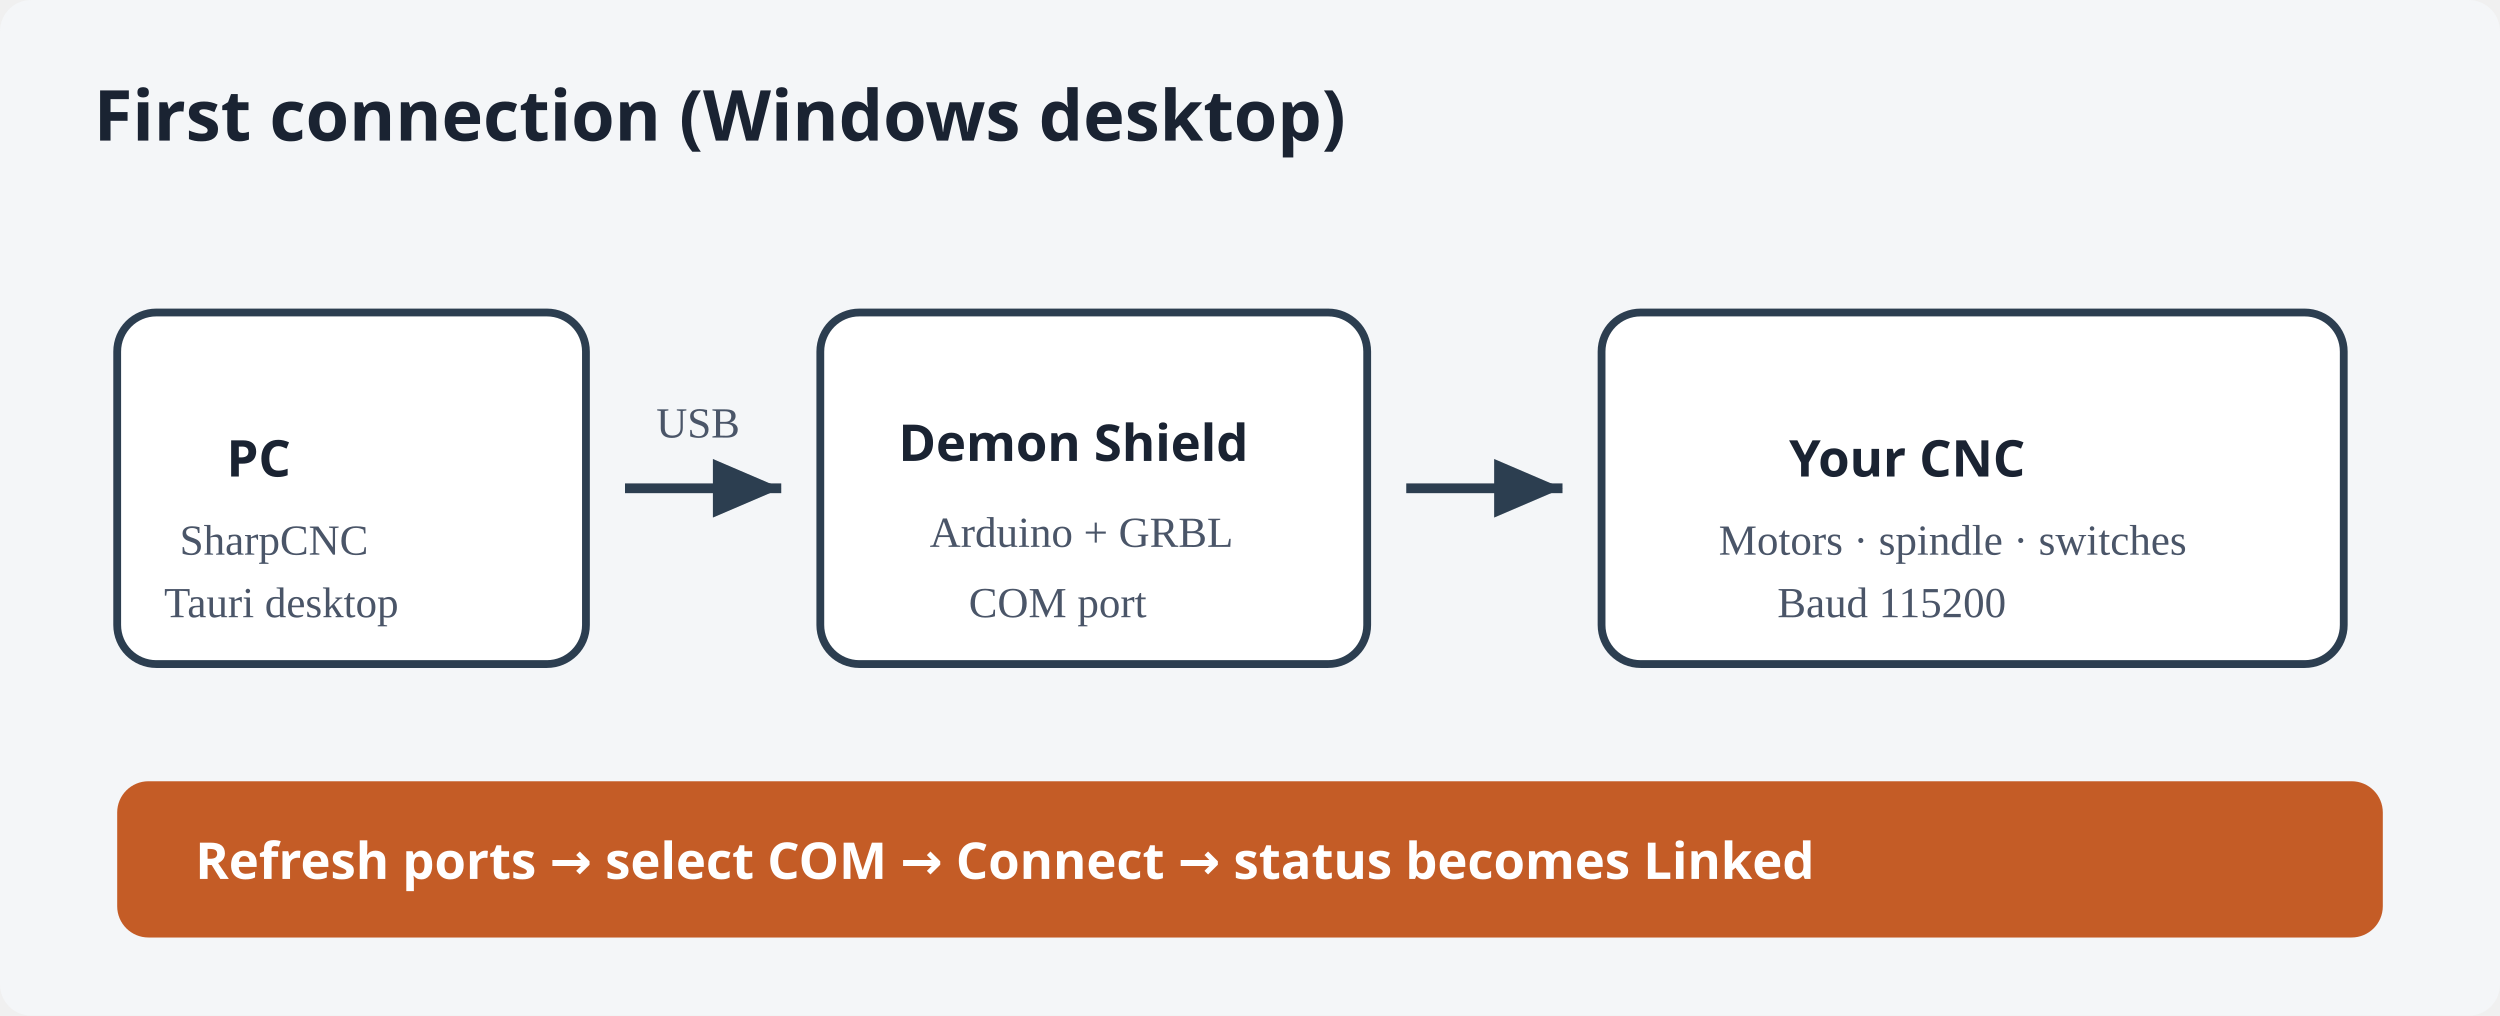
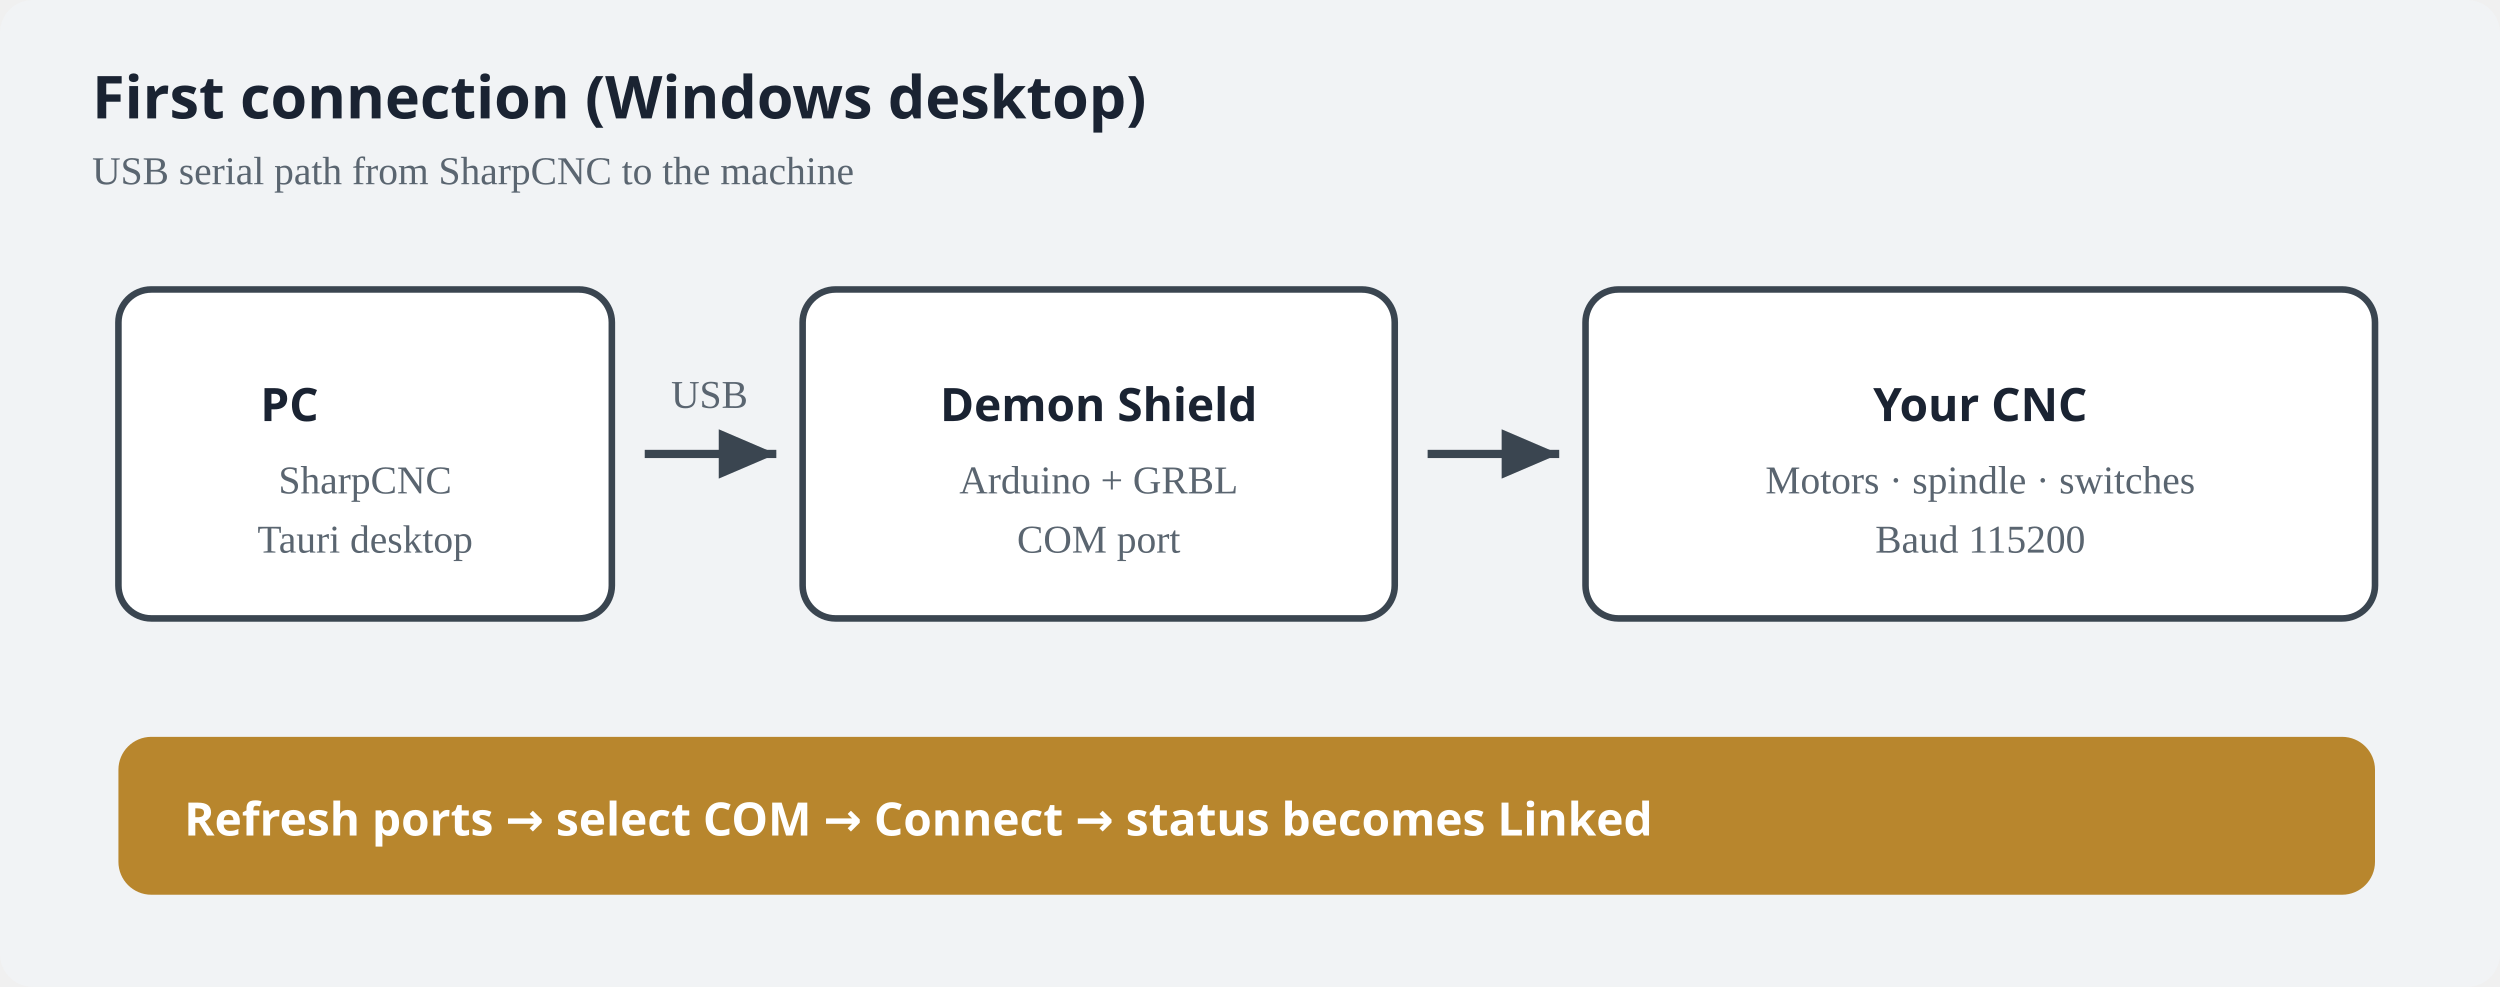
- <svg xmlns="http://www.w3.org/2000/svg" viewBox="0 0 640 260" role="img" aria-labelledby="t d">
+ <svg xmlns="http://www.w3.org/2000/svg" viewBox="0 0 760 300" role="img" aria-labelledby="t d">
  <defs>
    <style>
-       .bg { fill: #f4f6f8; }
-       .box { fill: #ffffff; stroke: #2c3e50; stroke-width: 2; }
-       .lab { font-family: system-ui,Segoe UI,sans-serif; fill: #1a2332; font-size: 13px; }
+       .bg { fill: #f1f3f5; }
+       .box { fill: #ffffff; stroke: #3a4550; stroke-width: 2; }
+       .lab { font-family: system-ui, "Segoe UI", sans-serif; fill: #1a2332; font-size: 14px; }
      .title { font-size: 18px; font-weight: 700; }
      .w { fill: #ffffff; font-weight: 700; }
-       .tiny { font-size: 11px; fill: #4a5568; }
-       .line { stroke: #2c3e50; stroke-width: 2.5; fill: none; marker-end: url(#a); }
-       .accent { fill: #c45c26; }
+       .tiny { font-size: 12px; fill: #5a6570; }
+       .line { stroke: #3a4550; stroke-width: 2.5; fill: none; marker-end: url(#a); }
+       .accent { fill: #b8862d; }
    </style>
    <marker id="a" markerWidth="9" markerHeight="9" refX="7" refY="3" orient="auto">
-       <path d="M0,0 L7,3 L0,6 Z" fill="#2c3e50" />
+       <path d="M0,0 L7,3 L0,6 Z" fill="#3a4550" />
    </marker>
  </defs>
-   <rect class="bg" width="640" height="260" rx="8" />
-   <text class="lab title" x="24" y="36">First connection (Windows desktop)</text>
-   <rect class="box" x="30" y="80" width="120" height="90" rx="10" />
-   <text class="lab" x="58" y="122" font-weight="700">PC</text>
-   <text class="tiny" x="46" y="142">SharpCNC</text>
-   <text class="tiny" x="42" y="158">Tauri desktop</text>
-   <path class="line" d="M160 125 H200" />
-   <text class="tiny" x="168" y="112">USB</text>
-   <rect class="box" x="210" y="80" width="140" height="90" rx="10" />
-   <text class="lab" x="230" y="118" font-weight="700">Demon Shield</text>
-   <text class="tiny" x="238" y="140">Arduino + GRBL</text>
-   <text class="tiny" x="248" y="158">COM port</text>
-   <path class="line" d="M360 125 H400" />
-   <rect class="box" x="410" y="80" width="190" height="90" rx="10" />
-   <text class="lab" x="458" y="122" font-weight="700">Your CNC</text>
-   <text class="tiny" x="440" y="142">Motors · spindle · switches</text>
-   <text class="tiny" x="455" y="158">Baud 115200</text>
-   <rect class="accent" x="30" y="200" width="580" height="40" rx="8" />
-   <text class="lab w" x="50" y="225">Refresh ports → select COM → Connect → status becomes Linked</text>
+   <rect class="bg" width="760" height="300" rx="10" />
+   <text class="lab title" x="28" y="36">First connection (Windows desktop)</text>
+   <text class="tiny" x="28" y="56">USB serial path from SharpCNC to the machine</text>
+   <rect class="box" x="36" y="88" width="150" height="100" rx="10" />
+   <text class="lab" x="88" y="128" font-weight="700" text-anchor="middle">PC</text>
+   <text class="tiny" x="111" y="150" text-anchor="middle">SharpCNC</text>
+   <text class="tiny" x="111" y="168" text-anchor="middle">Tauri desktop</text>
+   <path class="line" d="M196 138 H236" />
+   <text class="tiny" x="204" y="124">USB</text>
+   <rect class="box" x="244" y="88" width="180" height="100" rx="10" />
+   <text class="lab" x="334" y="128" font-weight="700" text-anchor="middle">Demon Shield</text>
+   <text class="tiny" x="334" y="150" text-anchor="middle">Arduino + GRBL</text>
+   <text class="tiny" x="334" y="168" text-anchor="middle">COM port</text>
+   <path class="line" d="M434 138 H474" />
+   <rect class="box" x="482" y="88" width="240" height="100" rx="10" />
+   <text class="lab" x="602" y="128" font-weight="700" text-anchor="middle">Your CNC</text>
+   <text class="tiny" x="602" y="150" text-anchor="middle">Motors · spindle · switches</text>
+   <text class="tiny" x="602" y="168" text-anchor="middle">Baud 115200</text>
+   <rect class="accent" x="36" y="224" width="686" height="48" rx="10" />
+   <text class="lab w" x="56" y="254">Refresh ports → select COM → Connect → status becomes Linked</text>
</svg>
